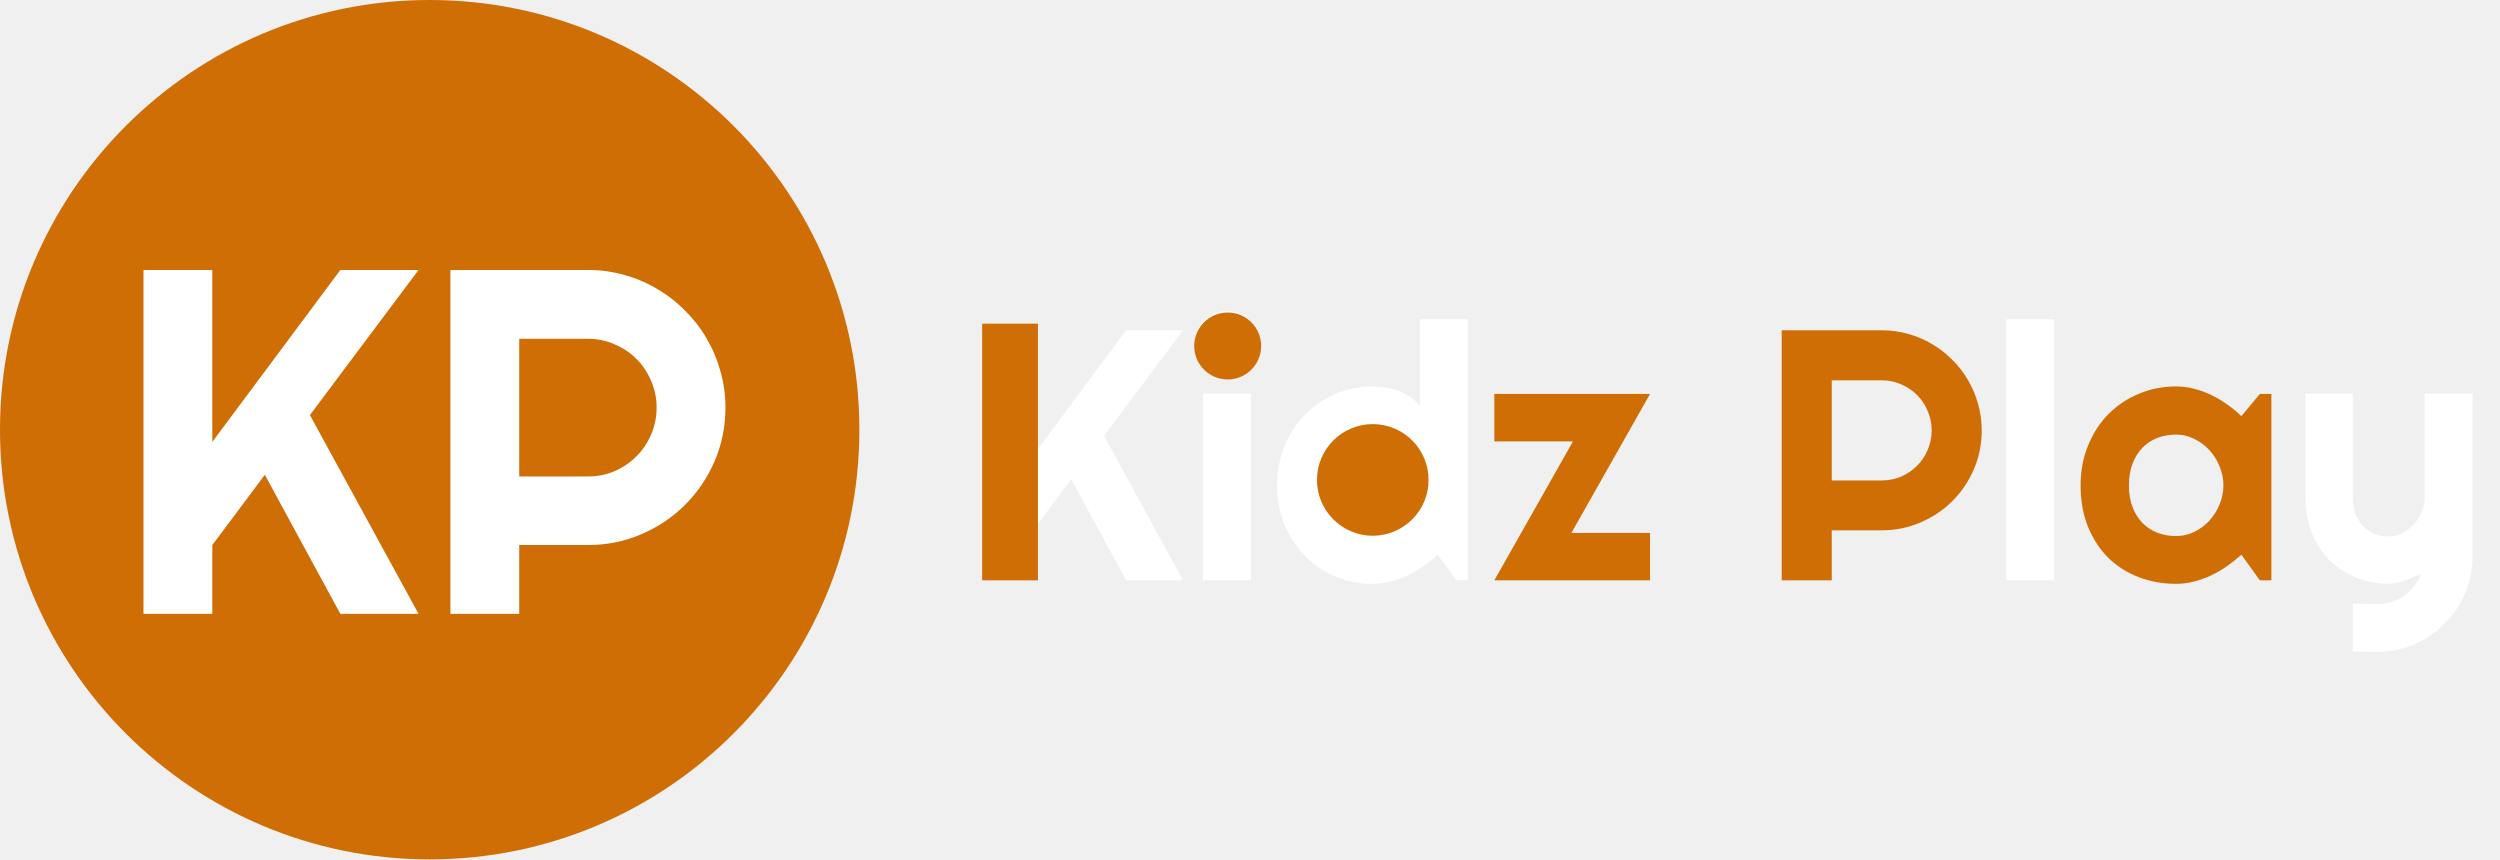
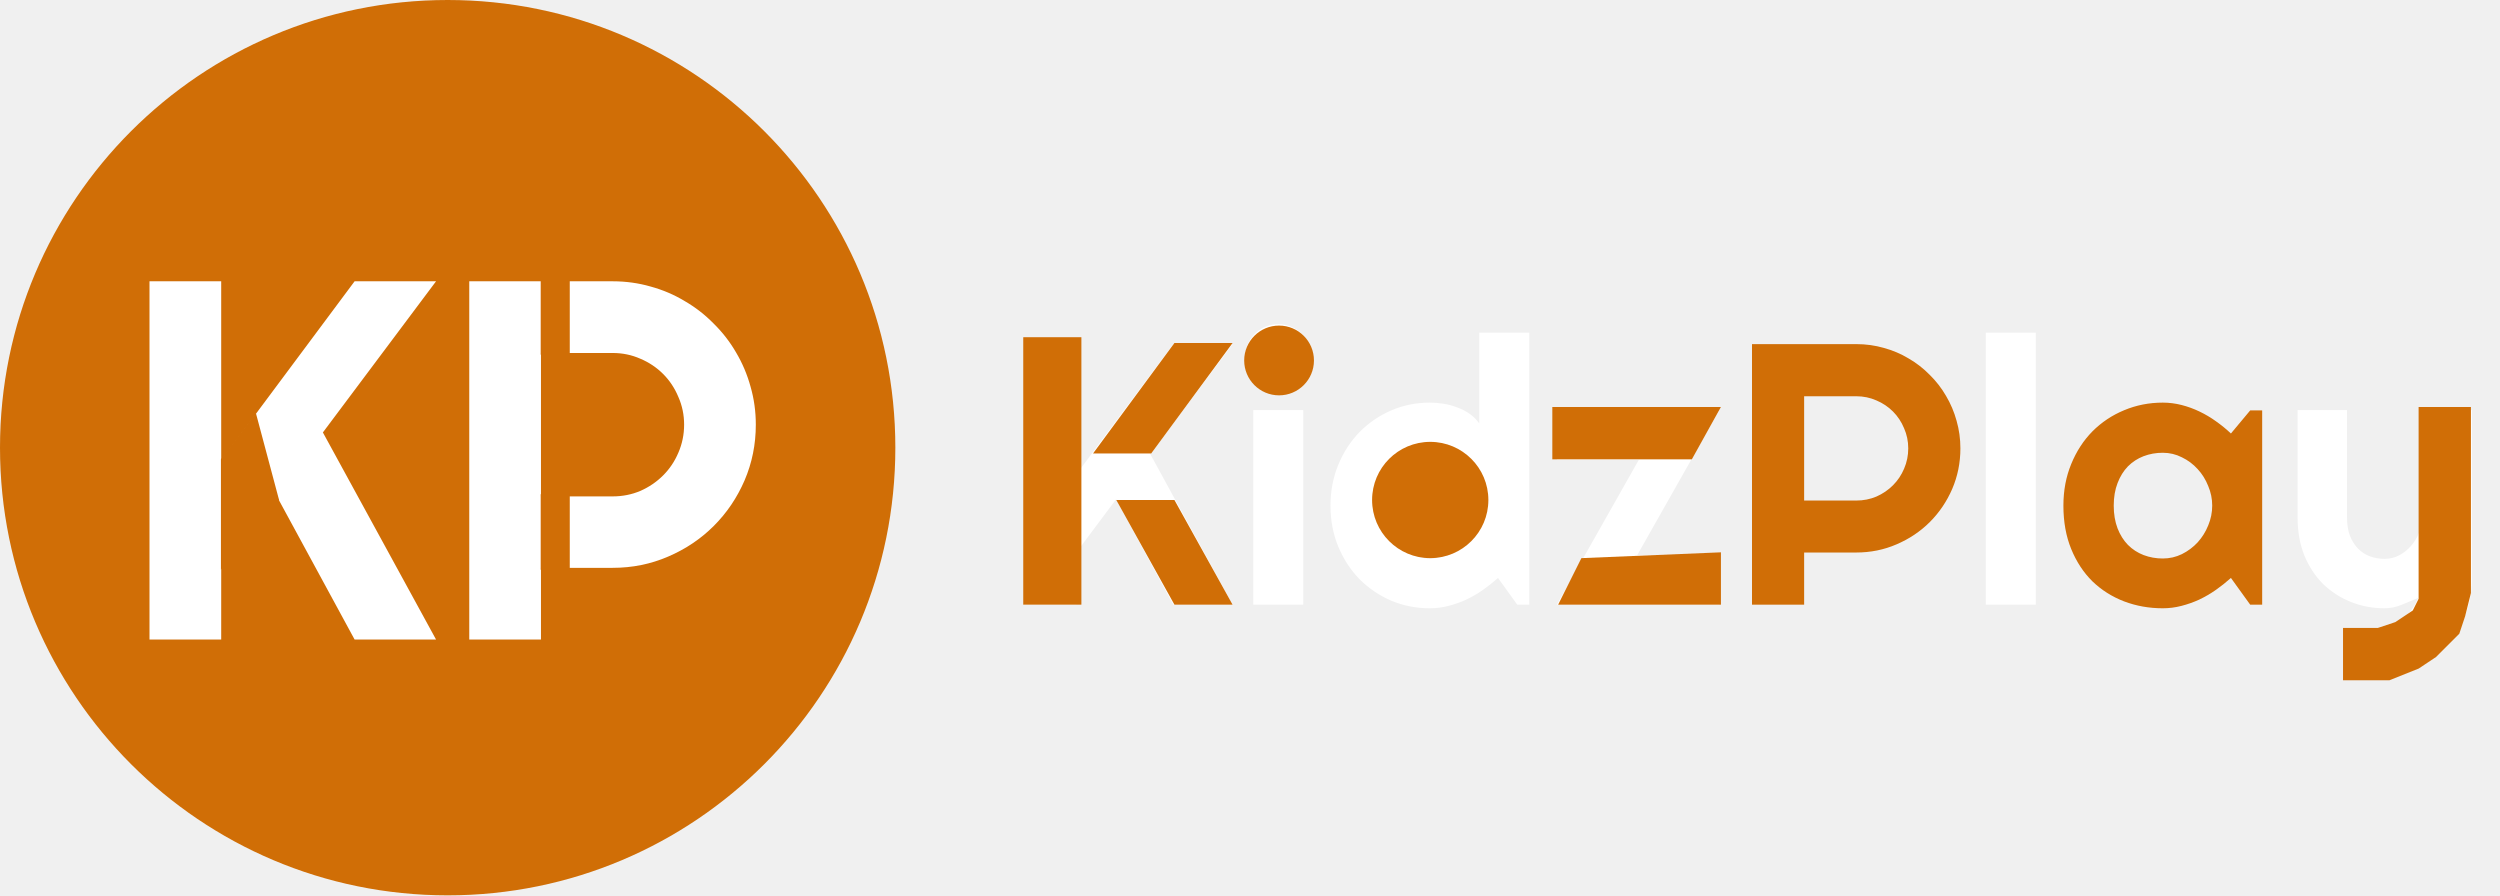
- <svg xmlns="http://www.w3.org/2000/svg" width="224" height="77" viewBox="0 0 224 77" fill="none">
-   <path d="M92.562 52H88.078V29.594H92.562V40.797L100.906 29.594H106L98.922 39.047L106 52H100.906L95.984 42.938L92.562 47.516V52ZM112.812 30.719C112.812 31.115 112.734 31.484 112.578 31.828C112.432 32.172 112.229 32.474 111.969 32.734C111.708 32.984 111.401 33.188 111.047 33.344C110.703 33.49 110.333 33.562 109.938 33.562C109.542 33.562 109.167 33.49 108.812 33.344C108.469 33.188 108.167 32.984 107.906 32.734C107.656 32.474 107.453 32.172 107.297 31.828C107.151 31.484 107.078 31.115 107.078 30.719C107.078 30.333 107.151 29.969 107.297 29.625C107.453 29.271 107.656 28.969 107.906 28.719C108.167 28.458 108.469 28.255 108.812 28.109C109.167 27.953 109.542 27.875 109.938 27.875C110.333 27.875 110.703 27.953 111.047 28.109C111.401 28.255 111.708 28.458 111.969 28.719C112.229 28.969 112.432 29.271 112.578 29.625C112.734 29.969 112.812 30.333 112.812 30.719ZM112.078 52H107.781V35.266H112.078V52ZM131.516 52H130.484L128.828 49.703C128.422 50.068 127.99 50.411 127.531 50.734C127.083 51.047 126.609 51.323 126.109 51.562C125.609 51.792 125.094 51.974 124.562 52.109C124.042 52.245 123.51 52.312 122.969 52.312C121.792 52.312 120.682 52.094 119.641 51.656C118.609 51.208 117.703 50.594 116.922 49.812C116.151 49.021 115.542 48.089 115.094 47.016C114.646 45.932 114.422 44.755 114.422 43.484C114.422 42.224 114.646 41.052 115.094 39.969C115.542 38.885 116.151 37.948 116.922 37.156C117.703 36.365 118.609 35.745 119.641 35.297C120.682 34.849 121.792 34.625 122.969 34.625C123.344 34.625 123.729 34.656 124.125 34.719C124.531 34.781 124.922 34.885 125.297 35.031C125.682 35.167 126.042 35.349 126.375 35.578C126.708 35.807 126.99 36.089 127.219 36.422V28.609H131.516V52ZM127.219 43.484C127.219 42.901 127.104 42.339 126.875 41.797C126.656 41.245 126.354 40.76 125.969 40.344C125.583 39.917 125.13 39.578 124.609 39.328C124.099 39.068 123.552 38.938 122.969 38.938C122.385 38.938 121.833 39.042 121.312 39.25C120.802 39.458 120.354 39.76 119.969 40.156C119.594 40.542 119.297 41.016 119.078 41.578C118.859 42.141 118.75 42.776 118.75 43.484C118.75 44.099 118.859 44.682 119.078 45.234C119.297 45.786 119.594 46.271 119.969 46.688C120.354 47.104 120.802 47.432 121.312 47.672C121.833 47.911 122.385 48.031 122.969 48.031C123.552 48.031 124.099 47.906 124.609 47.656C125.13 47.396 125.583 47.057 125.969 46.641C126.354 46.214 126.656 45.729 126.875 45.188C127.104 44.635 127.219 44.068 127.219 43.484ZM184.047 52H179.75V28.609H184.047V52ZM210.812 58.375V54.078L213.188 54.109C213.604 54.109 214.005 54.042 214.391 53.906C214.776 53.771 215.13 53.583 215.453 53.344C215.786 53.104 216.078 52.818 216.328 52.484C216.578 52.161 216.781 51.807 216.938 51.422C216.469 51.62 215.99 51.818 215.5 52.016C215.021 52.214 214.536 52.312 214.047 52.312C213.016 52.312 212.047 52.13 211.141 51.766C210.234 51.401 209.438 50.885 208.75 50.219C208.073 49.542 207.536 48.724 207.141 47.766C206.755 46.797 206.562 45.714 206.562 44.516V35.266H210.812V44.516C210.812 45.109 210.896 45.63 211.062 46.078C211.24 46.516 211.474 46.885 211.766 47.188C212.057 47.479 212.396 47.698 212.781 47.844C213.177 47.99 213.599 48.062 214.047 48.062C214.484 48.062 214.896 47.964 215.281 47.766C215.677 47.557 216.021 47.286 216.312 46.953C216.604 46.62 216.833 46.245 217 45.828C217.167 45.401 217.25 44.964 217.25 44.516V35.266H221.547V49.891C221.536 51.068 221.307 52.172 220.859 53.203C220.411 54.234 219.797 55.135 219.016 55.906C218.245 56.677 217.344 57.286 216.312 57.734C215.281 58.182 214.177 58.406 213 58.406L210.812 58.375Z" fill="white" />
-   <path d="M147.844 52H133.891L140.938 39.547H133.891V35.297H147.844L140.797 47.75H147.844V52ZM164.125 34.078V43.047H168.609C169.224 43.047 169.802 42.932 170.344 42.703C170.885 42.464 171.359 42.141 171.766 41.734C172.172 41.328 172.49 40.854 172.719 40.312C172.958 39.76 173.078 39.177 173.078 38.562C173.078 37.948 172.958 37.37 172.719 36.828C172.49 36.276 172.172 35.797 171.766 35.391C171.359 34.984 170.885 34.667 170.344 34.438C169.802 34.198 169.224 34.078 168.609 34.078H164.125ZM164.125 52H159.641V29.594H168.609C169.432 29.594 170.224 29.703 170.984 29.922C171.745 30.13 172.453 30.432 173.109 30.828C173.776 31.213 174.38 31.682 174.922 32.234C175.474 32.776 175.943 33.38 176.328 34.047C176.724 34.714 177.026 35.427 177.234 36.188C177.453 36.948 177.562 37.74 177.562 38.562C177.562 39.792 177.328 40.953 176.859 42.047C176.391 43.13 175.75 44.078 174.938 44.891C174.125 45.703 173.172 46.344 172.078 46.812C170.995 47.281 169.839 47.516 168.609 47.516H164.125V52ZM203.516 52H202.484L200.828 49.703C200.422 50.068 199.99 50.411 199.531 50.734C199.083 51.047 198.609 51.323 198.109 51.562C197.609 51.792 197.094 51.974 196.562 52.109C196.042 52.245 195.51 52.312 194.969 52.312C193.792 52.312 192.682 52.115 191.641 51.719C190.609 51.323 189.703 50.75 188.922 50C188.151 49.24 187.542 48.312 187.094 47.219C186.646 46.125 186.422 44.88 186.422 43.484C186.422 42.182 186.646 40.99 187.094 39.906C187.542 38.812 188.151 37.875 188.922 37.094C189.703 36.312 190.609 35.708 191.641 35.281C192.682 34.844 193.792 34.625 194.969 34.625C195.51 34.625 196.047 34.693 196.578 34.828C197.109 34.964 197.625 35.151 198.125 35.391C198.625 35.63 199.099 35.911 199.547 36.234C200.005 36.557 200.432 36.906 200.828 37.281L202.484 35.297H203.516V52ZM199.219 43.484C199.219 42.901 199.104 42.339 198.875 41.797C198.656 41.245 198.354 40.76 197.969 40.344C197.583 39.917 197.13 39.578 196.609 39.328C196.099 39.068 195.552 38.938 194.969 38.938C194.385 38.938 193.833 39.036 193.312 39.234C192.802 39.432 192.354 39.724 191.969 40.109C191.594 40.495 191.297 40.974 191.078 41.547C190.859 42.109 190.75 42.755 190.75 43.484C190.75 44.214 190.859 44.865 191.078 45.438C191.297 46 191.594 46.474 191.969 46.859C192.354 47.245 192.802 47.536 193.312 47.734C193.833 47.932 194.385 48.031 194.969 48.031C195.552 48.031 196.099 47.906 196.609 47.656C197.13 47.396 197.583 47.057 197.969 46.641C198.354 46.214 198.656 45.729 198.875 45.188C199.104 44.635 199.219 44.068 199.219 43.484Z" fill="#D06E06" />
+ <svg xmlns="http://www.w3.org/2000/svg" width="215" height="77" viewBox="0 0 215 77" fill="none">
+   <path d="M92.562 52H88.078V29.594H92.562V40.797L100.906 29.594H106L98.922 39.047L106 52H100.906L95.984 42.938L92.562 47.516V52ZM112.812 30.719C112.812 31.115 112.734 31.484 112.578 31.828C112.432 32.172 112.229 32.474 111.969 32.734C111.708 32.984 111.401 33.188 111.047 33.344C110.703 33.49 110.333 33.562 109.938 33.562C109.542 33.562 109.167 33.49 108.812 33.344C108.469 33.188 108.167 32.984 107.906 32.734C107.656 32.474 107.453 32.172 107.297 31.828C107.151 31.484 107.078 31.115 107.078 30.719C107.078 30.333 107.151 29.969 107.297 29.625C107.453 29.271 107.656 28.969 107.906 28.719C108.167 28.458 108.469 28.255 108.812 28.109C109.167 27.953 109.542 27.875 109.938 27.875C110.333 27.875 110.703 27.953 111.047 28.109C111.401 28.255 111.708 28.458 111.969 28.719C112.229 28.969 112.432 29.271 112.578 29.625C112.734 29.969 112.812 30.333 112.812 30.719ZM112.078 52H107.781V35.266H112.078V52ZM131.516 52H130.484L128.828 49.703C128.422 50.068 127.99 50.411 127.531 50.734C127.083 51.047 126.609 51.323 126.109 51.562C125.609 51.792 125.094 51.974 124.562 52.109C124.042 52.245 123.51 52.312 122.969 52.312C121.792 52.312 120.682 52.094 119.641 51.656C118.609 51.208 117.703 50.594 116.922 49.812C116.151 49.021 115.542 48.089 115.094 47.016C114.646 45.932 114.422 44.755 114.422 43.484C114.422 42.224 114.646 41.052 115.094 39.969C115.542 38.885 116.151 37.948 116.922 37.156C117.703 36.365 118.609 35.745 119.641 35.297C120.682 34.849 121.792 34.625 122.969 34.625C123.344 34.625 123.729 34.656 124.125 34.719C124.531 34.781 124.922 34.885 125.297 35.031C125.682 35.167 126.042 35.349 126.375 35.578C126.708 35.807 126.99 36.089 127.219 36.422V28.609H131.516V52ZM127.219 43.484C127.219 42.901 127.104 42.339 126.875 41.797C126.656 41.245 126.354 40.76 125.969 40.344C125.583 39.917 125.13 39.578 124.609 39.328C124.099 39.068 123.552 38.938 122.969 38.938C122.385 38.938 121.833 39.042 121.312 39.25C120.802 39.458 120.354 39.76 119.969 40.156C119.594 40.542 119.297 41.016 119.078 41.578C118.859 42.141 118.75 42.776 118.75 43.484C118.75 44.099 118.859 44.682 119.078 45.234C119.297 45.786 119.594 46.271 119.969 46.688C120.354 47.104 120.802 47.432 121.312 47.672C121.833 47.911 122.385 48.031 122.969 48.031C123.552 48.031 124.099 47.906 124.609 47.656C125.13 47.396 125.583 47.057 125.969 46.641C126.354 46.214 126.656 45.729 126.875 45.188C127.104 44.635 127.219 44.068 127.219 43.484ZM147.844 52H133.891L140.938 39.547H133.891V35.297H147.844L140.797 47.75H147.844V52ZM175.078 52H170.781V28.609H175.078V52ZM201.844 58.375V54.078L204.219 54.109C204.635 54.109 205.036 54.042 205.422 53.906C205.807 53.771 206.161 53.583 206.484 53.344C206.818 53.104 207.109 52.818 207.359 52.484C207.609 52.161 207.812 51.807 207.969 51.422C207.5 51.62 207.021 51.818 206.531 52.016C206.052 52.214 205.568 52.312 205.078 52.312C204.047 52.312 203.078 52.13 202.172 51.766C201.266 51.401 200.469 50.885 199.781 50.219C199.104 49.542 198.568 48.724 198.172 47.766C197.786 46.797 197.594 45.714 197.594 44.516V35.266H201.844V44.516C201.844 45.109 201.927 45.63 202.094 46.078C202.271 46.516 202.505 46.885 202.797 47.188C203.089 47.479 203.427 47.698 203.812 47.844C204.208 47.99 204.63 48.062 205.078 48.062C205.516 48.062 205.927 47.964 206.312 47.766C206.708 47.557 207.052 47.286 207.344 46.953C207.635 46.62 207.865 46.245 208.031 45.828C208.198 45.401 208.281 44.964 208.281 44.516V35.266H212.578V49.891C212.568 51.068 212.339 52.172 211.891 53.203C211.443 54.234 210.828 55.135 210.047 55.906C209.276 56.677 208.375 57.286 207.344 57.734C206.312 58.182 205.208 58.406 204.031 58.406L201.844 58.375Z" fill="white" />
+   <path d="M155.156 34.078V43.047H159.641C160.255 43.047 160.833 42.932 161.375 42.703C161.917 42.464 162.391 42.141 162.797 41.734C163.203 41.328 163.521 40.854 163.75 40.312C163.99 39.76 164.109 39.177 164.109 38.562C164.109 37.948 163.99 37.37 163.75 36.828C163.521 36.276 163.203 35.797 162.797 35.391C162.391 34.984 161.917 34.667 161.375 34.438C160.833 34.198 160.255 34.078 159.641 34.078H155.156ZM155.156 52H150.672V29.594H159.641C160.464 29.594 161.255 29.703 162.016 29.922C162.776 30.13 163.484 30.432 164.141 30.828C164.807 31.213 165.411 31.682 165.953 32.234C166.505 32.776 166.974 33.38 167.359 34.047C167.755 34.714 168.057 35.427 168.266 36.188C168.484 36.948 168.594 37.74 168.594 38.562C168.594 39.792 168.359 40.953 167.891 42.047C167.422 43.13 166.781 44.078 165.969 44.891C165.156 45.703 164.203 46.344 163.109 46.812C162.026 47.281 160.87 47.516 159.641 47.516H155.156V52ZM194.547 52H193.516L191.859 49.703C191.453 50.068 191.021 50.411 190.562 50.734C190.115 51.047 189.641 51.323 189.141 51.562C188.641 51.792 188.125 51.974 187.594 52.109C187.073 52.245 186.542 52.312 186 52.312C184.823 52.312 183.714 52.115 182.672 51.719C181.641 51.323 180.734 50.75 179.953 50C179.182 49.24 178.573 48.312 178.125 47.219C177.677 46.125 177.453 44.88 177.453 43.484C177.453 42.182 177.677 40.99 178.125 39.906C178.573 38.812 179.182 37.875 179.953 37.094C180.734 36.312 181.641 35.708 182.672 35.281C183.714 34.844 184.823 34.625 186 34.625C186.542 34.625 187.078 34.693 187.609 34.828C188.141 34.964 188.656 35.151 189.156 35.391C189.656 35.63 190.13 35.911 190.578 36.234C191.036 36.557 191.464 36.906 191.859 37.281L193.516 35.297H194.547V52ZM190.25 43.484C190.25 42.901 190.135 42.339 189.906 41.797C189.688 41.245 189.385 40.76 189 40.344C188.615 39.917 188.161 39.578 187.641 39.328C187.13 39.068 186.583 38.938 186 38.938C185.417 38.938 184.865 39.036 184.344 39.234C183.833 39.432 183.385 39.724 183 40.109C182.625 40.495 182.328 40.974 182.109 41.547C181.891 42.109 181.781 42.755 181.781 43.484C181.781 44.214 181.891 44.865 182.109 45.438C182.328 46 182.625 46.474 183 46.859C183.385 47.245 183.833 47.536 184.344 47.734C184.865 47.932 185.417 48.031 186 48.031C186.583 48.031 187.13 47.906 187.641 47.656C188.161 47.396 188.615 47.057 189 46.641C189.385 46.214 189.688 45.729 189.906 45.188C190.135 44.635 190.25 44.068 190.25 43.484Z" fill="#D06E06" />
  <path d="M77 38.5C77 59.763 59.763 77 38.5 77C17.237 77 0 59.763 0 38.5C0 17.237 17.237 0 38.5 0C59.763 0 77 17.237 77 38.5Z" fill="#D06E06" />
  <path d="M19.023 55H12.857V24.191H19.023V39.596L30.496 24.191H37.5L27.768 37.19L37.5 55H30.496L23.729 42.539L19.023 48.834V55ZM46.523 30.357V42.69H52.69C53.535 42.69 54.329 42.532 55.074 42.217C55.819 41.887 56.471 41.443 57.029 40.885C57.588 40.326 58.025 39.675 58.34 38.93C58.669 38.171 58.834 37.368 58.834 36.523C58.834 35.678 58.669 34.883 58.34 34.139C58.025 33.38 57.588 32.721 57.029 32.162C56.471 31.604 55.819 31.167 55.074 30.852C54.329 30.522 53.535 30.357 52.69 30.357H46.523ZM46.523 55H40.357V24.191H52.69C53.821 24.191 54.91 24.342 55.955 24.643C57.001 24.929 57.975 25.344 58.877 25.889C59.794 26.419 60.624 27.063 61.369 27.822C62.128 28.567 62.773 29.398 63.303 30.314C63.847 31.231 64.262 32.212 64.549 33.258C64.85 34.303 65 35.392 65 36.523C65 38.214 64.678 39.81 64.033 41.315C63.389 42.804 62.508 44.107 61.391 45.225C60.273 46.342 58.963 47.223 57.459 47.867C55.969 48.512 54.38 48.834 52.69 48.834H46.523V55Z" fill="white" />
  <circle cx="110" cy="31" r="3" fill="#D06E06" />
  <circle cx="123" cy="43" r="5" fill="#D06E06" />
  <rect x="88" y="29" width="5" height="23" fill="#D06E06" />
+   <path d="M133.5 35H148L145.5 39.5H133.5V35Z" fill="#D06E06" />
+   <path d="M136 48L148 47.5V52H134L136 48Z" fill="#D06E06" />
+   <path d="M101 29.5H106L99 39H94L101 29.5Z" fill="#D06E06" />
+   <path d="M96 43H101L106 52H101L96 43Z" fill="#D06E06" />
+   <path d="M208 35H212.5V41V47V51L212 53L211.5 54.5L210.5 55.5L209.5 56.5L208 57.5L205.5 58.5H201.5V54H204.5L206 53.5L207.5 52.5L208 51.5V45V35Z" fill="#D06E06" />
+   <path d="M46.5 24H49V30.5H46.5V24Z" fill="#D06E06" />
+   <path d="M46.5 42.5H49V49H46.5V42.5Z" fill="#D06E06" />
+   <path d="M19 39.5L22 35.5L24 43L19 49V39.5Z" fill="#D06E06" />
</svg>
